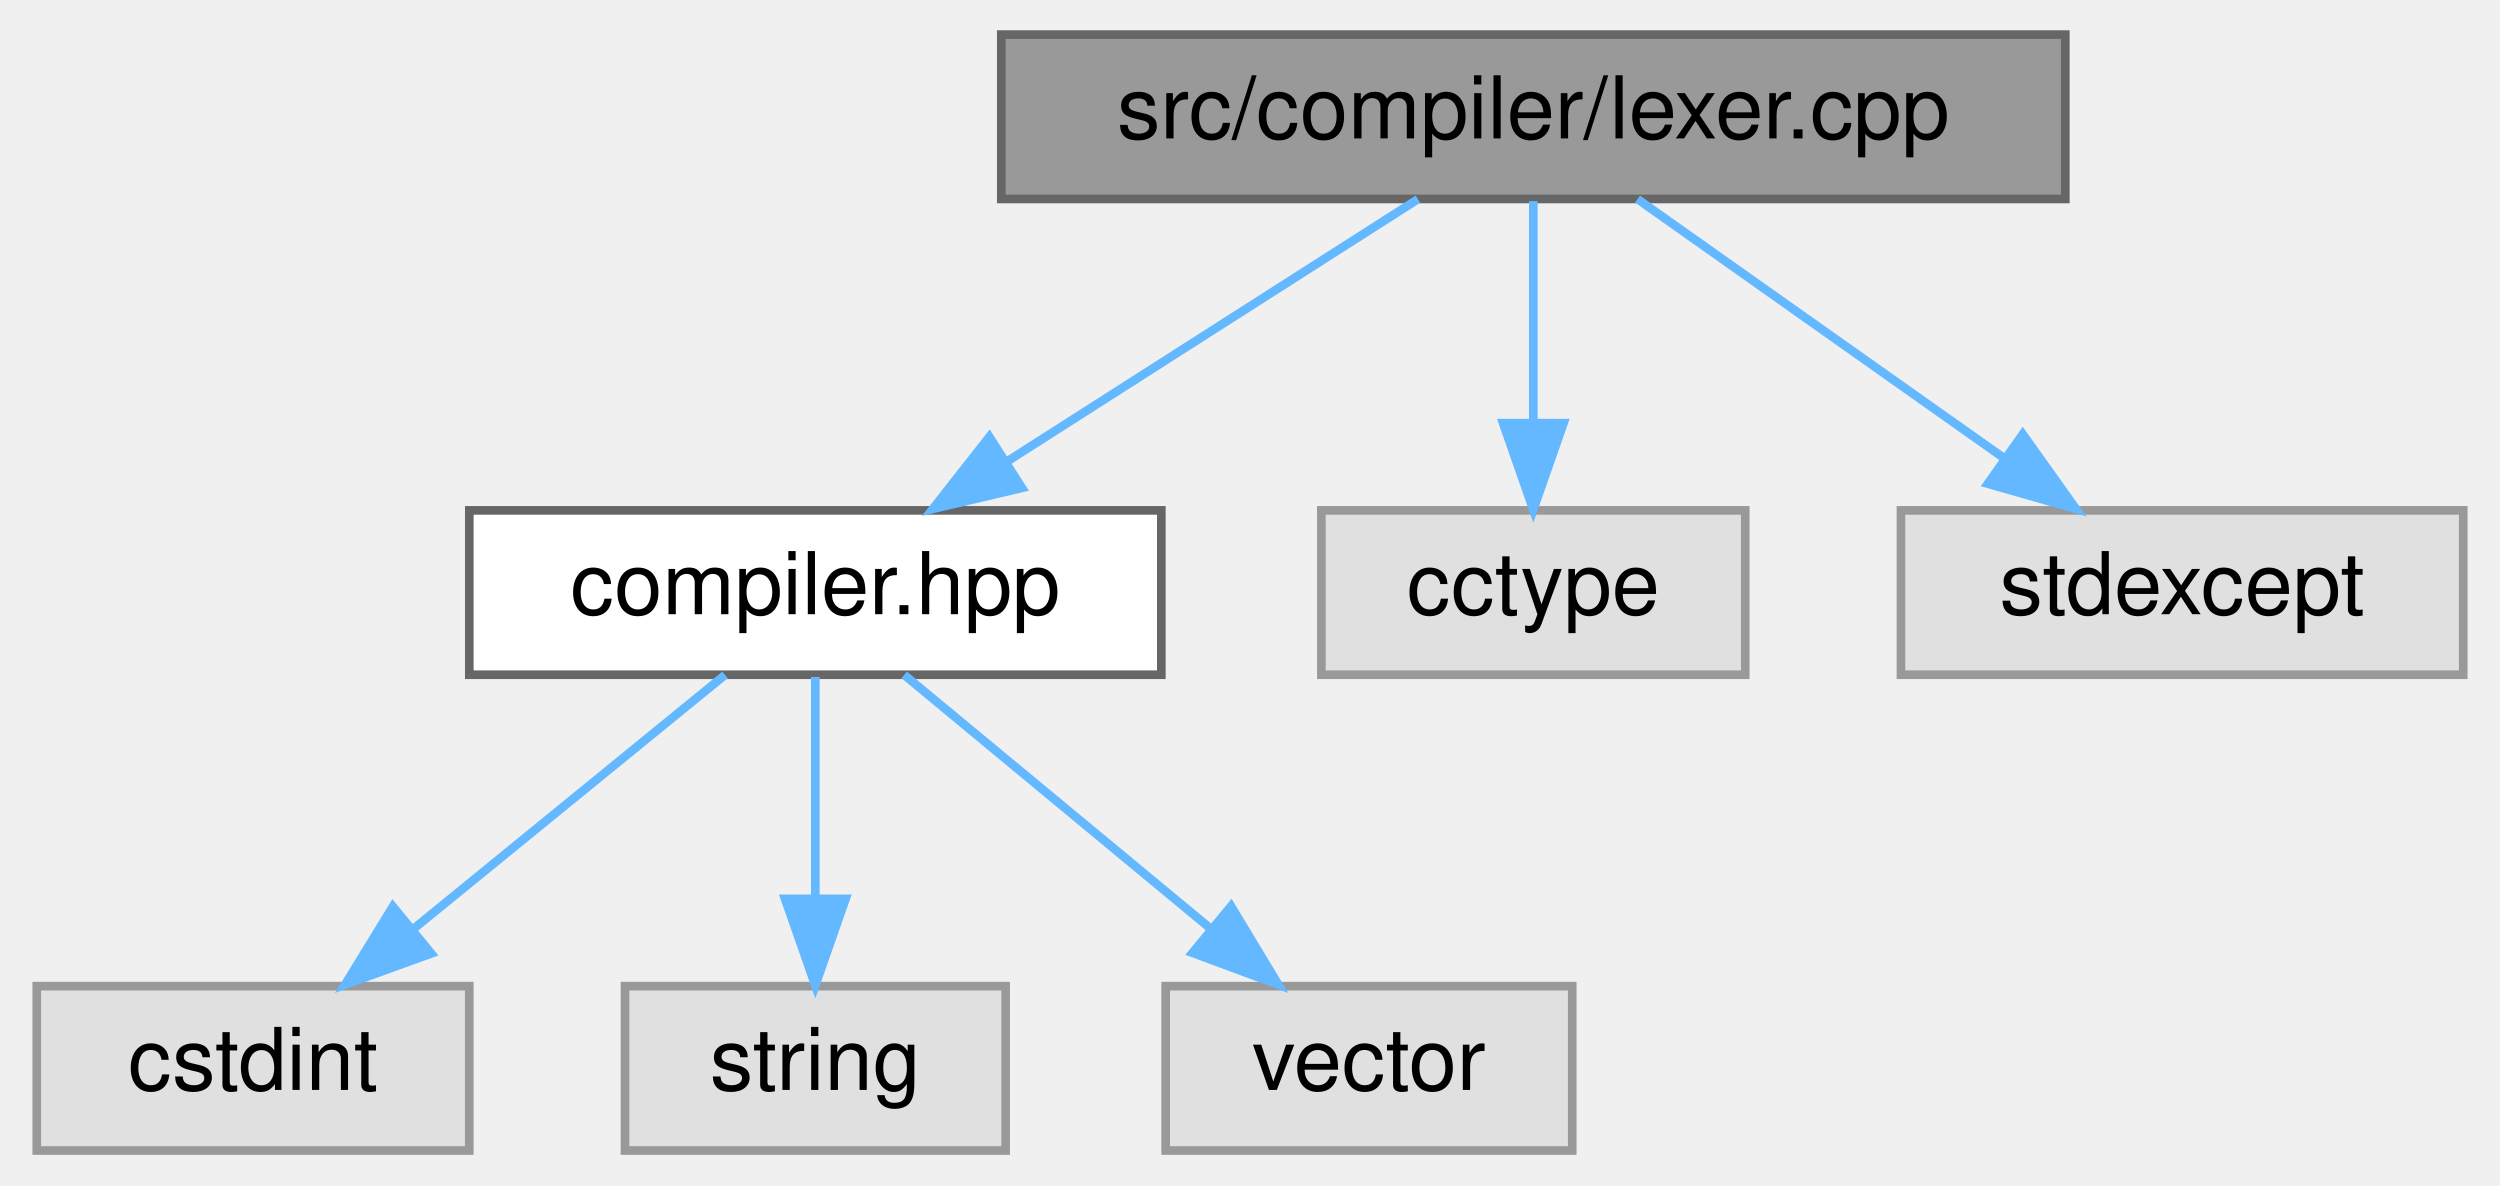
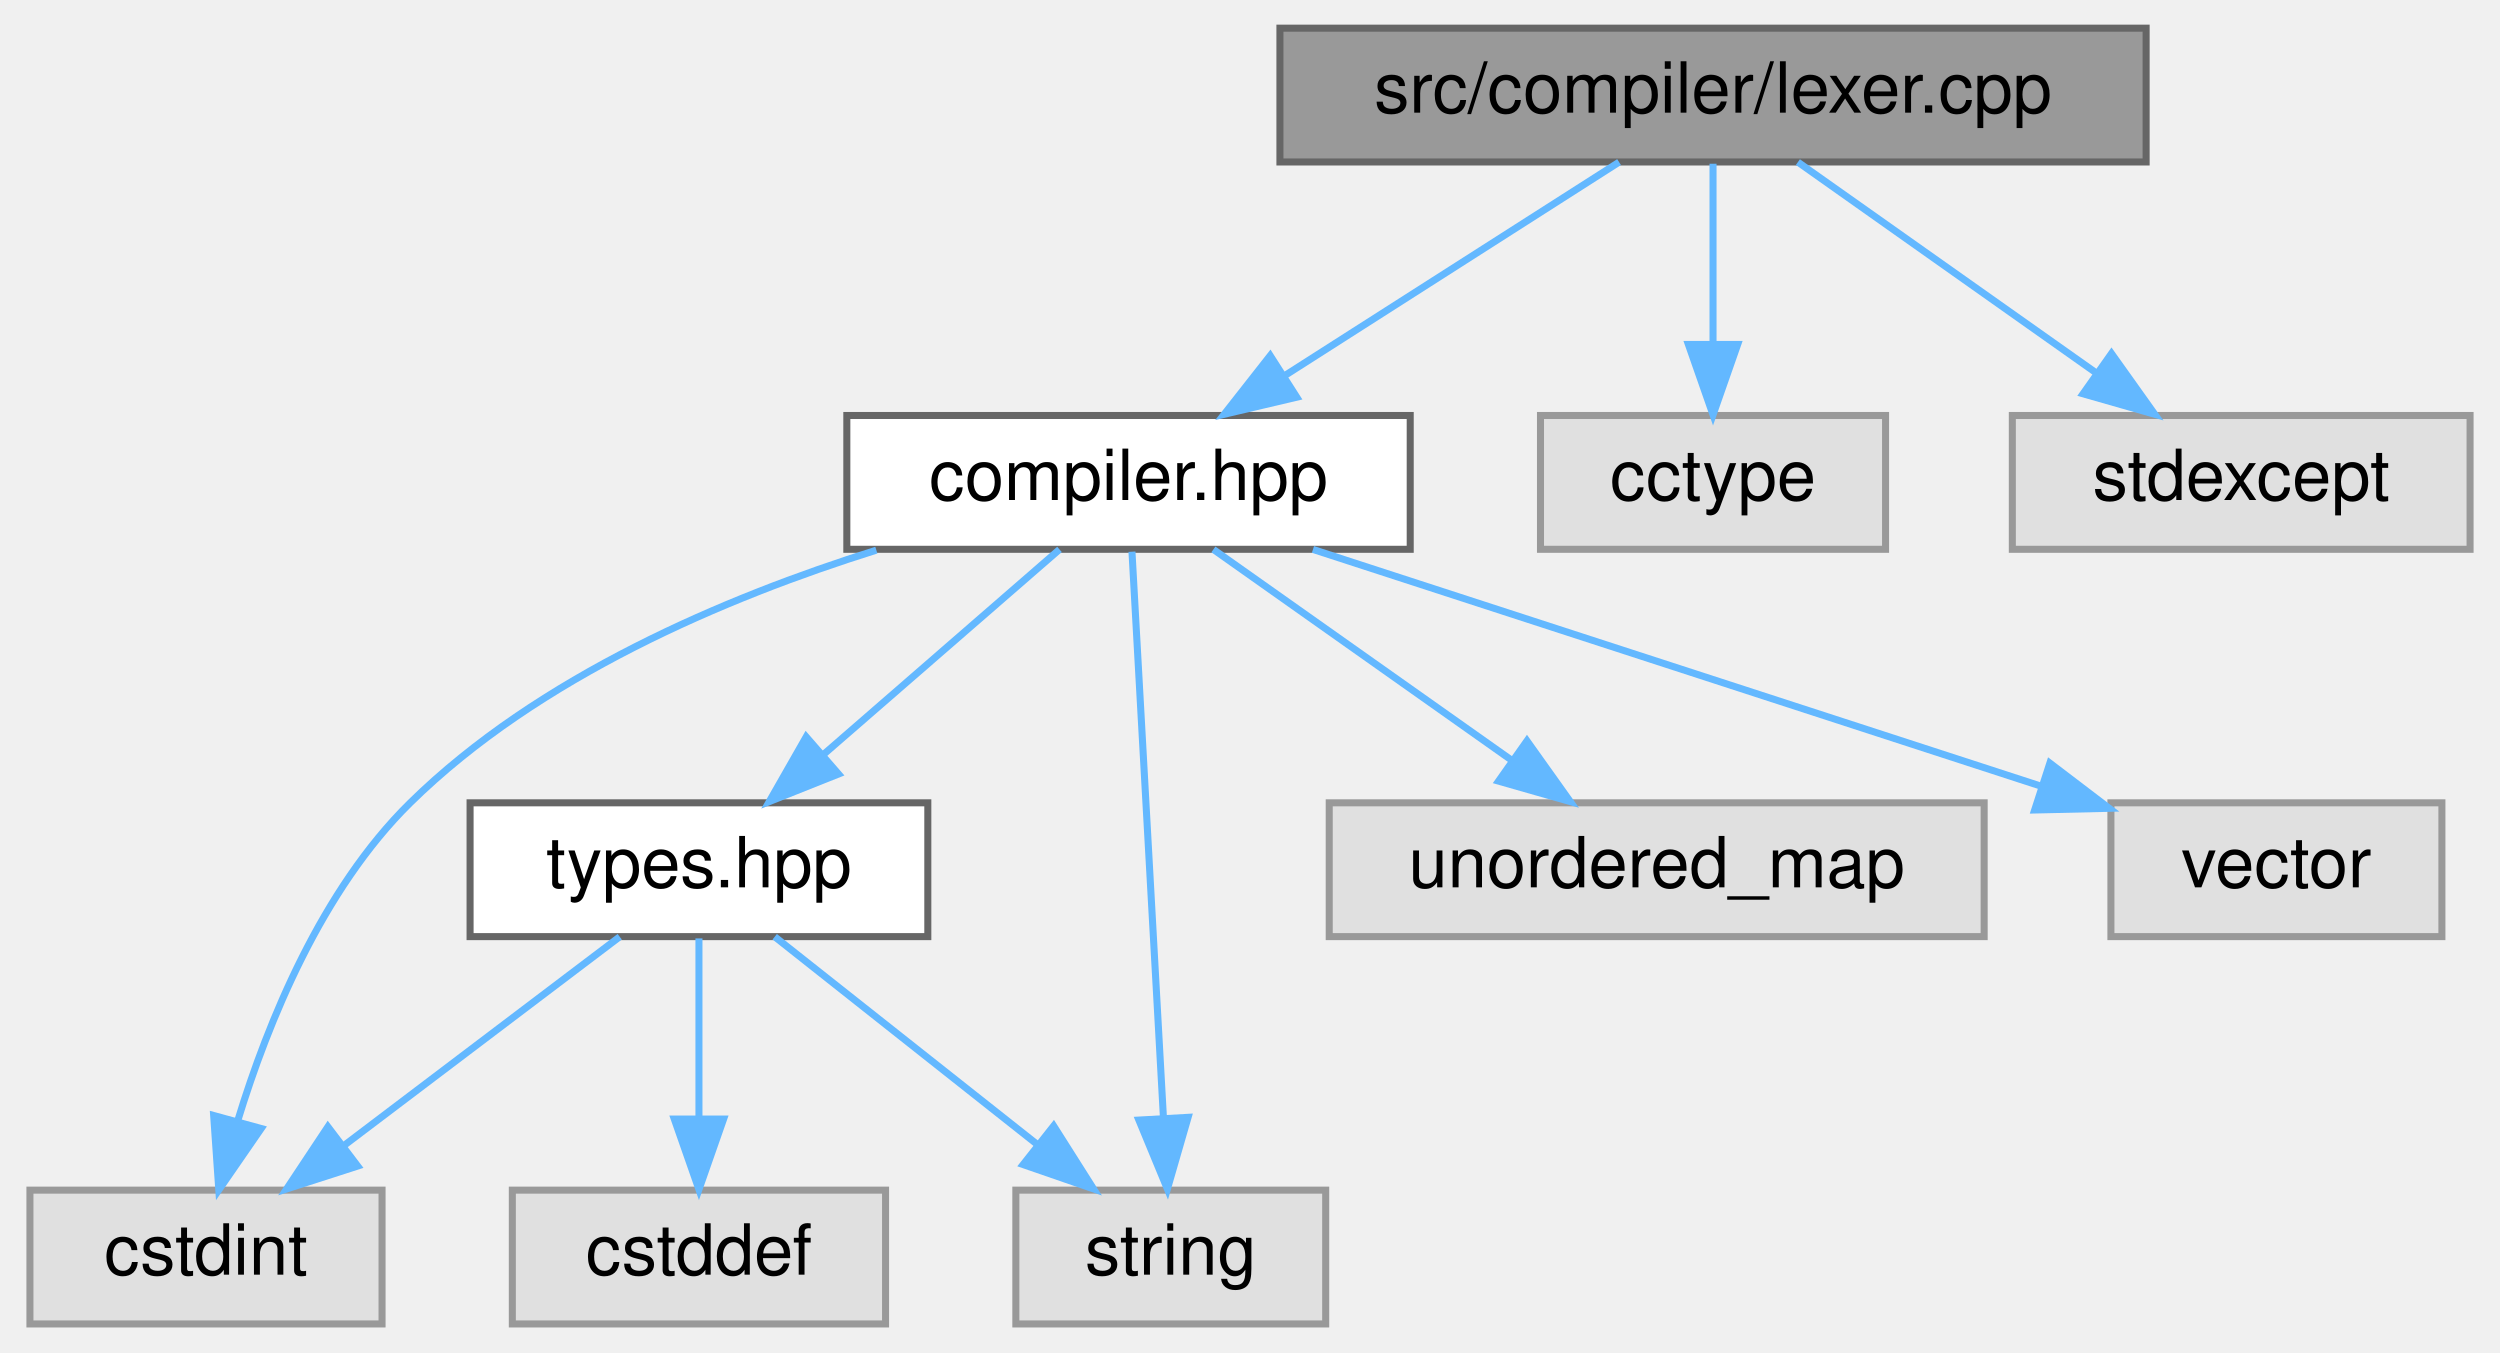
- <svg xmlns="http://www.w3.org/2000/svg" xmlns:xlink="http://www.w3.org/1999/xlink" width="289pt" height="137pt" viewBox="0.00 0.00 288.50 137.00">
-   <g id="graph0" class="graph" transform="scale(1 1) rotate(0) translate(4 133)">
+ <svg xmlns="http://www.w3.org/2000/svg" xmlns:xlink="http://www.w3.org/1999/xlink" width="355pt" height="192pt" viewBox="0.00 0.00 354.50 192.00">
+   <g id="graph0" class="graph" transform="scale(1 1) rotate(0) translate(4 188)">
    <g id="Node000001" class="node">
      <g id="a_Node000001">
        <a xlink:title=" ">
-           <polygon fill="#999999" stroke="#666666" points="234.5,-129 111.5,-129 111.5,-110 234.5,-110 234.5,-129" />
-           <text text-anchor="middle" x="173" y="-117" font-family="Helvetica,sans-Serif" font-size="10.00">src/compiler/lexer.cpp</text>
+           <polygon fill="#999999" stroke="#666666" points="300.5,-184 177.5,-184 177.5,-165 300.5,-165 300.5,-184" />
+           <text text-anchor="middle" x="239" y="-172" font-family="Helvetica,sans-Serif" font-size="10.00">src/compiler/lexer.cpp</text>
        </a>
      </g>
    </g>
    <g id="Node000002" class="node">
      <g id="a_Node000002">
        <a xlink:href="compiler_8hpp.html" target="_top" xlink:title=" ">
-           <polygon fill="white" stroke="#666666" points="130,-74 50,-74 50,-55 130,-55 130,-74" />
-           <text text-anchor="middle" x="90" y="-62" font-family="Helvetica,sans-Serif" font-size="10.00">compiler.hpp</text>
+           <polygon fill="white" stroke="#666666" points="196,-129 116,-129 116,-110 196,-110 196,-129" />
+           <text text-anchor="middle" x="156" y="-117" font-family="Helvetica,sans-Serif" font-size="10.00">compiler.hpp</text>
        </a>
      </g>
    </g>
    <g id="edge1_Node000001_Node000002" class="edge">
      <g id="a_edge1_Node000001_Node000002">
        <a xlink:title=" ">
-           <path fill="none" stroke="#63b8ff" d="M159.66,-109.98C146.91,-101.84 127.45,-89.41 112.33,-79.76" />
-           <polygon fill="#63b8ff" stroke="#63b8ff" points="113.89,-76.6 103.58,-74.17 110.12,-82.5 113.89,-76.6" />
+           <path fill="none" stroke="#63b8ff" d="M225.66,-164.98C212.91,-156.84 193.45,-144.41 178.33,-134.76" />
+           <polygon fill="#63b8ff" stroke="#63b8ff" points="179.89,-131.6 169.58,-129.17 176.12,-137.5 179.89,-131.6" />
+         </a>
+       </g>
+     </g>
+     <g id="Node000009" class="node">
+       <g id="a_Node000009">
+         <a xlink:title=" ">
+           <polygon fill="#e0e0e0" stroke="#999999" points="263.5,-129 214.5,-129 214.5,-110 263.5,-110 263.5,-129" />
+           <text text-anchor="middle" x="239" y="-117" font-family="Helvetica,sans-Serif" font-size="10.00">cctype</text>
+         </a>
+       </g>
+     </g>
+     <g id="edge10_Node000001_Node000009" class="edge">
+       <g id="a_edge10_Node000001_Node000009">
+         <a xlink:title=" ">
+           <path fill="none" stroke="#63b8ff" d="M239,-164.75C239,-157.8 239,-147.85 239,-139.13" />
+           <polygon fill="#63b8ff" stroke="#63b8ff" points="242.5,-139.09 239,-129.09 235.5,-139.09 242.5,-139.09" />
+         </a>
+       </g>
+     </g>
+     <g id="Node000010" class="node">
+       <g id="a_Node000010">
+         <a xlink:title=" ">
+           <polygon fill="#e0e0e0" stroke="#999999" points="346.5,-129 281.5,-129 281.5,-110 346.5,-110 346.5,-129" />
+           <text text-anchor="middle" x="314" y="-117" font-family="Helvetica,sans-Serif" font-size="10.00">stdexcept</text>
+         </a>
+       </g>
+     </g>
+     <g id="edge11_Node000001_Node000010" class="edge">
+       <g id="a_edge11_Node000001_Node000010">
+         <a xlink:title=" ">
+           <path fill="none" stroke="#63b8ff" d="M251.05,-164.98C262.46,-156.92 279.83,-144.65 293.43,-135.03" />
+           <polygon fill="#63b8ff" stroke="#63b8ff" points="295.58,-137.8 301.73,-129.17 291.54,-132.08 295.58,-137.8" />
+         </a>
+       </g>
+     </g>
+     <g id="Node000003" class="node">
+       <g id="a_Node000003">
+         <a xlink:href="types_8hpp.html" target="_top" xlink:title=" ">
+           <polygon fill="white" stroke="#666666" points="127.5,-74 62.5,-74 62.5,-55 127.5,-55 127.5,-74" />
+           <text text-anchor="middle" x="95" y="-62" font-family="Helvetica,sans-Serif" font-size="10.00">types.hpp</text>
+         </a>
+       </g>
+     </g>
+     <g id="edge2_Node000002_Node000003" class="edge">
+       <g id="a_edge2_Node000002_Node000003">
+         <a xlink:title=" ">
+           <path fill="none" stroke="#63b8ff" d="M146.2,-109.98C137.18,-102.15 123.59,-90.34 112.68,-80.86" />
+           <polygon fill="#63b8ff" stroke="#63b8ff" points="114.82,-78.09 104.98,-74.17 110.23,-83.37 114.82,-78.09" />
+         </a>
+       </g>
+     </g>
+     <g id="Node000005" class="node">
+       <g id="a_Node000005">
+         <a xlink:title=" ">
+           <polygon fill="#e0e0e0" stroke="#999999" points="50,-19 0,-19 0,0 50,0 50,-19" />
+           <text text-anchor="middle" x="25" y="-7" font-family="Helvetica,sans-Serif" font-size="10.00">cstdint</text>
+         </a>
+       </g>
+     </g>
+     <g id="edge6_Node000002_Node000005" class="edge">
+       <g id="a_edge6_Node000002_Node000005">
+         <a xlink:title=" ">
+           <path fill="none" stroke="#63b8ff" d="M120.19,-109.88C98.74,-103.15 72.19,-91.88 54,-74 41.45,-61.66 33.81,-42.9 29.54,-28.96" />
+           <polygon fill="#63b8ff" stroke="#63b8ff" points="32.84,-27.75 26.82,-19.03 26.09,-29.6 32.84,-27.75" />
        </a>
      </g>
    </g>
    <g id="Node000006" class="node">
      <g id="a_Node000006">
        <a xlink:title=" ">
-           <polygon fill="#e0e0e0" stroke="#999999" points="197.5,-74 148.5,-74 148.5,-55 197.5,-55 197.5,-74" />
-           <text text-anchor="middle" x="173" y="-62" font-family="Helvetica,sans-Serif" font-size="10.00">cctype</text>
+           <polygon fill="#e0e0e0" stroke="#999999" points="184,-19 140,-19 140,0 184,0 184,-19" />
+           <text text-anchor="middle" x="162" y="-7" font-family="Helvetica,sans-Serif" font-size="10.00">string</text>
        </a>
      </g>
    </g>
-     <g id="edge5_Node000001_Node000006" class="edge">
-       <g id="a_edge5_Node000001_Node000006">
+     <g id="edge7_Node000002_Node000006" class="edge">
+       <g id="a_edge7_Node000002_Node000006">
        <a xlink:title=" ">
-           <path fill="none" stroke="#63b8ff" d="M173,-109.75C173,-102.8 173,-92.85 173,-84.13" />
-           <polygon fill="#63b8ff" stroke="#63b8ff" points="176.5,-84.09 173,-74.09 169.5,-84.09 176.5,-84.09" />
+           <path fill="none" stroke="#63b8ff" d="M156.49,-109.66C157.46,-92.17 159.65,-52.8 160.96,-29.27" />
+           <polygon fill="#63b8ff" stroke="#63b8ff" points="164.46,-29.34 161.52,-19.16 157.47,-28.95 164.46,-29.34" />
        </a>
      </g>
    </g>
    <g id="Node000007" class="node">
      <g id="a_Node000007">
        <a xlink:title=" ">
-           <polygon fill="#e0e0e0" stroke="#999999" points="280.5,-74 215.5,-74 215.5,-55 280.5,-55 280.5,-74" />
-           <text text-anchor="middle" x="248" y="-62" font-family="Helvetica,sans-Serif" font-size="10.00">stdexcept</text>
+           <polygon fill="#e0e0e0" stroke="#999999" points="277.5,-74 184.5,-74 184.5,-55 277.5,-55 277.5,-74" />
+           <text text-anchor="middle" x="231" y="-62" font-family="Helvetica,sans-Serif" font-size="10.00">unordered_map</text>
        </a>
      </g>
    </g>
-     <g id="edge6_Node000001_Node000007" class="edge">
-       <g id="a_edge6_Node000001_Node000007">
+     <g id="edge8_Node000002_Node000007" class="edge">
+       <g id="a_edge8_Node000002_Node000007">
        <a xlink:title=" ">
-           <path fill="none" stroke="#63b8ff" d="M185.05,-109.98C196.46,-101.92 213.83,-89.65 227.43,-80.03" />
-           <polygon fill="#63b8ff" stroke="#63b8ff" points="229.58,-82.8 235.73,-74.17 225.54,-77.08 229.58,-82.8" />
+           <path fill="none" stroke="#63b8ff" d="M168.05,-109.98C179.46,-101.92 196.83,-89.65 210.43,-80.03" />
+           <polygon fill="#63b8ff" stroke="#63b8ff" points="212.58,-82.8 218.73,-74.17 208.54,-77.08 212.58,-82.8" />
        </a>
      </g>
    </g>
-     <g id="Node000003" class="node">
-       <g id="a_Node000003">
+     <g id="Node000008" class="node">
+       <g id="a_Node000008">
        <a xlink:title=" ">
-           <polygon fill="#e0e0e0" stroke="#999999" points="50,-19 0,-19 0,0 50,0 50,-19" />
-           <text text-anchor="middle" x="25" y="-7" font-family="Helvetica,sans-Serif" font-size="10.00">cstdint</text>
+           <polygon fill="#e0e0e0" stroke="#999999" points="342.5,-74 295.5,-74 295.5,-55 342.5,-55 342.5,-74" />
+           <text text-anchor="middle" x="319" y="-62" font-family="Helvetica,sans-Serif" font-size="10.00">vector</text>
        </a>
      </g>
    </g>
-     <g id="edge2_Node000002_Node000003" class="edge">
-       <g id="a_edge2_Node000002_Node000003">
+     <g id="edge9_Node000002_Node000008" class="edge">
+       <g id="a_edge9_Node000002_Node000008">
        <a xlink:title=" ">
-           <path fill="none" stroke="#63b8ff" d="M79.56,-54.98C69.85,-47.07 55.18,-35.11 43.5,-25.58" />
-           <polygon fill="#63b8ff" stroke="#63b8ff" points="45.6,-22.78 35.63,-19.17 41.17,-28.2 45.6,-22.78" />
+           <path fill="none" stroke="#63b8ff" d="M182.19,-109.98C210.24,-100.86 254.86,-86.36 285.46,-76.4" />
+           <polygon fill="#63b8ff" stroke="#63b8ff" points="286.83,-79.64 295.26,-73.22 284.67,-72.98 286.83,-79.64" />
        </a>
      </g>
    </g>
    <g id="Node000004" class="node">
      <g id="a_Node000004">
        <a xlink:title=" ">
-           <polygon fill="#e0e0e0" stroke="#999999" points="112,-19 68,-19 68,0 112,0 112,-19" />
-           <text text-anchor="middle" x="90" y="-7" font-family="Helvetica,sans-Serif" font-size="10.00">string</text>
+           <polygon fill="#e0e0e0" stroke="#999999" points="121.5,-19 68.5,-19 68.5,0 121.5,0 121.5,-19" />
+           <text text-anchor="middle" x="95" y="-7" font-family="Helvetica,sans-Serif" font-size="10.00">cstddef</text>
        </a>
      </g>
    </g>
-     <g id="edge3_Node000002_Node000004" class="edge">
-       <g id="a_edge3_Node000002_Node000004">
+     <g id="edge3_Node000003_Node000004" class="edge">
+       <g id="a_edge3_Node000003_Node000004">
        <a xlink:title=" ">
-           <path fill="none" stroke="#63b8ff" d="M90,-54.75C90,-47.8 90,-37.85 90,-29.13" />
-           <polygon fill="#63b8ff" stroke="#63b8ff" points="93.5,-29.09 90,-19.09 86.5,-29.09 93.5,-29.09" />
+           <path fill="none" stroke="#63b8ff" d="M95,-54.75C95,-47.8 95,-37.85 95,-29.13" />
+           <polygon fill="#63b8ff" stroke="#63b8ff" points="98.5,-29.09 95,-19.09 91.5,-29.09 98.5,-29.09" />
        </a>
      </g>
    </g>
-     <g id="Node000005" class="node">
-       <g id="a_Node000005">
+     <g id="edge4_Node000003_Node000005" class="edge">
+       <g id="a_edge4_Node000003_Node000005">
        <a xlink:title=" ">
-           <polygon fill="#e0e0e0" stroke="#999999" points="177.5,-19 130.5,-19 130.5,0 177.5,0 177.5,-19" />
-           <text text-anchor="middle" x="154" y="-7" font-family="Helvetica,sans-Serif" font-size="10.00">vector</text>
+           <path fill="none" stroke="#63b8ff" d="M83.75,-54.98C73.2,-47 57.2,-34.88 44.56,-25.31" />
+           <polygon fill="#63b8ff" stroke="#63b8ff" points="46.54,-22.42 36.45,-19.17 42.31,-28 46.54,-22.42" />
        </a>
      </g>
    </g>
-     <g id="edge4_Node000002_Node000005" class="edge">
-       <g id="a_edge4_Node000002_Node000005">
+     <g id="edge5_Node000003_Node000006" class="edge">
+       <g id="a_edge5_Node000003_Node000006">
        <a xlink:title=" ">
-           <path fill="none" stroke="#63b8ff" d="M100.28,-54.98C109.84,-47.07 124.28,-35.11 135.78,-25.58" />
-           <polygon fill="#63b8ff" stroke="#63b8ff" points="138.06,-28.24 143.53,-19.17 133.6,-22.85 138.06,-28.24" />
+           <path fill="none" stroke="#63b8ff" d="M105.76,-54.98C115.77,-47.07 130.89,-35.11 142.93,-25.58" />
+           <polygon fill="#63b8ff" stroke="#63b8ff" points="145.37,-28.12 151.04,-19.17 141.03,-22.63 145.37,-28.12" />
        </a>
      </g>
    </g>
  </g>
</svg>
